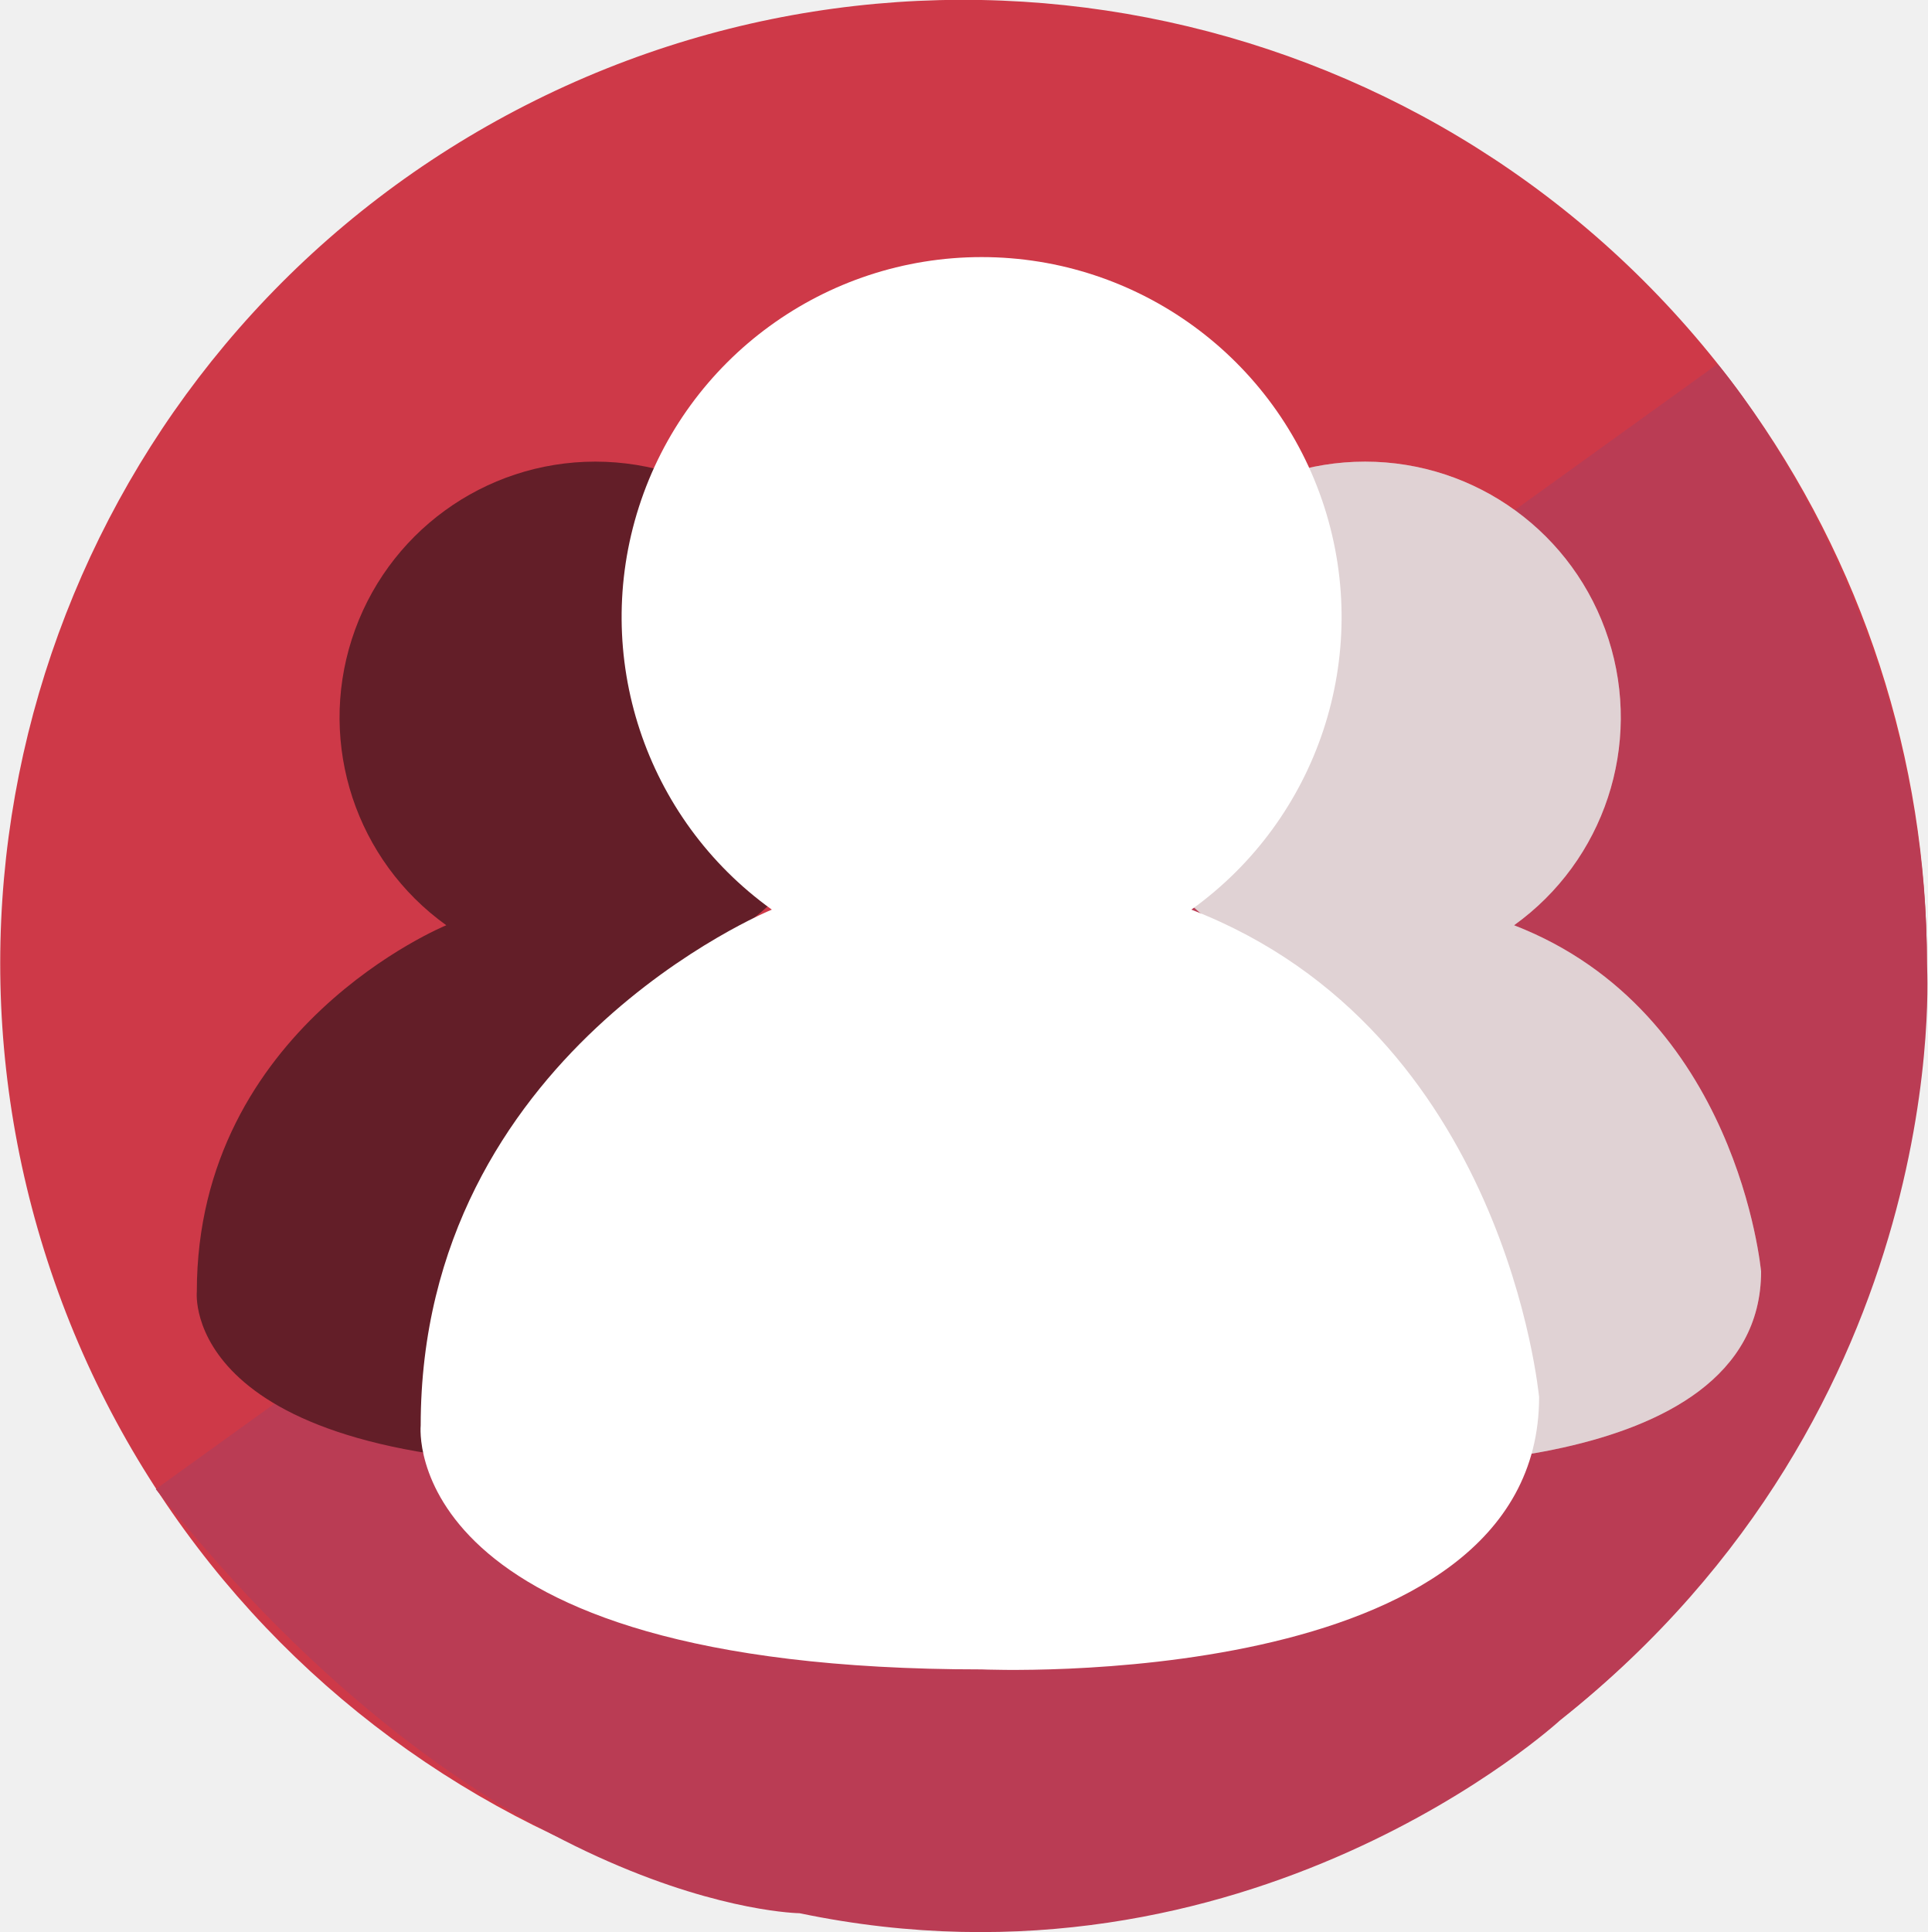
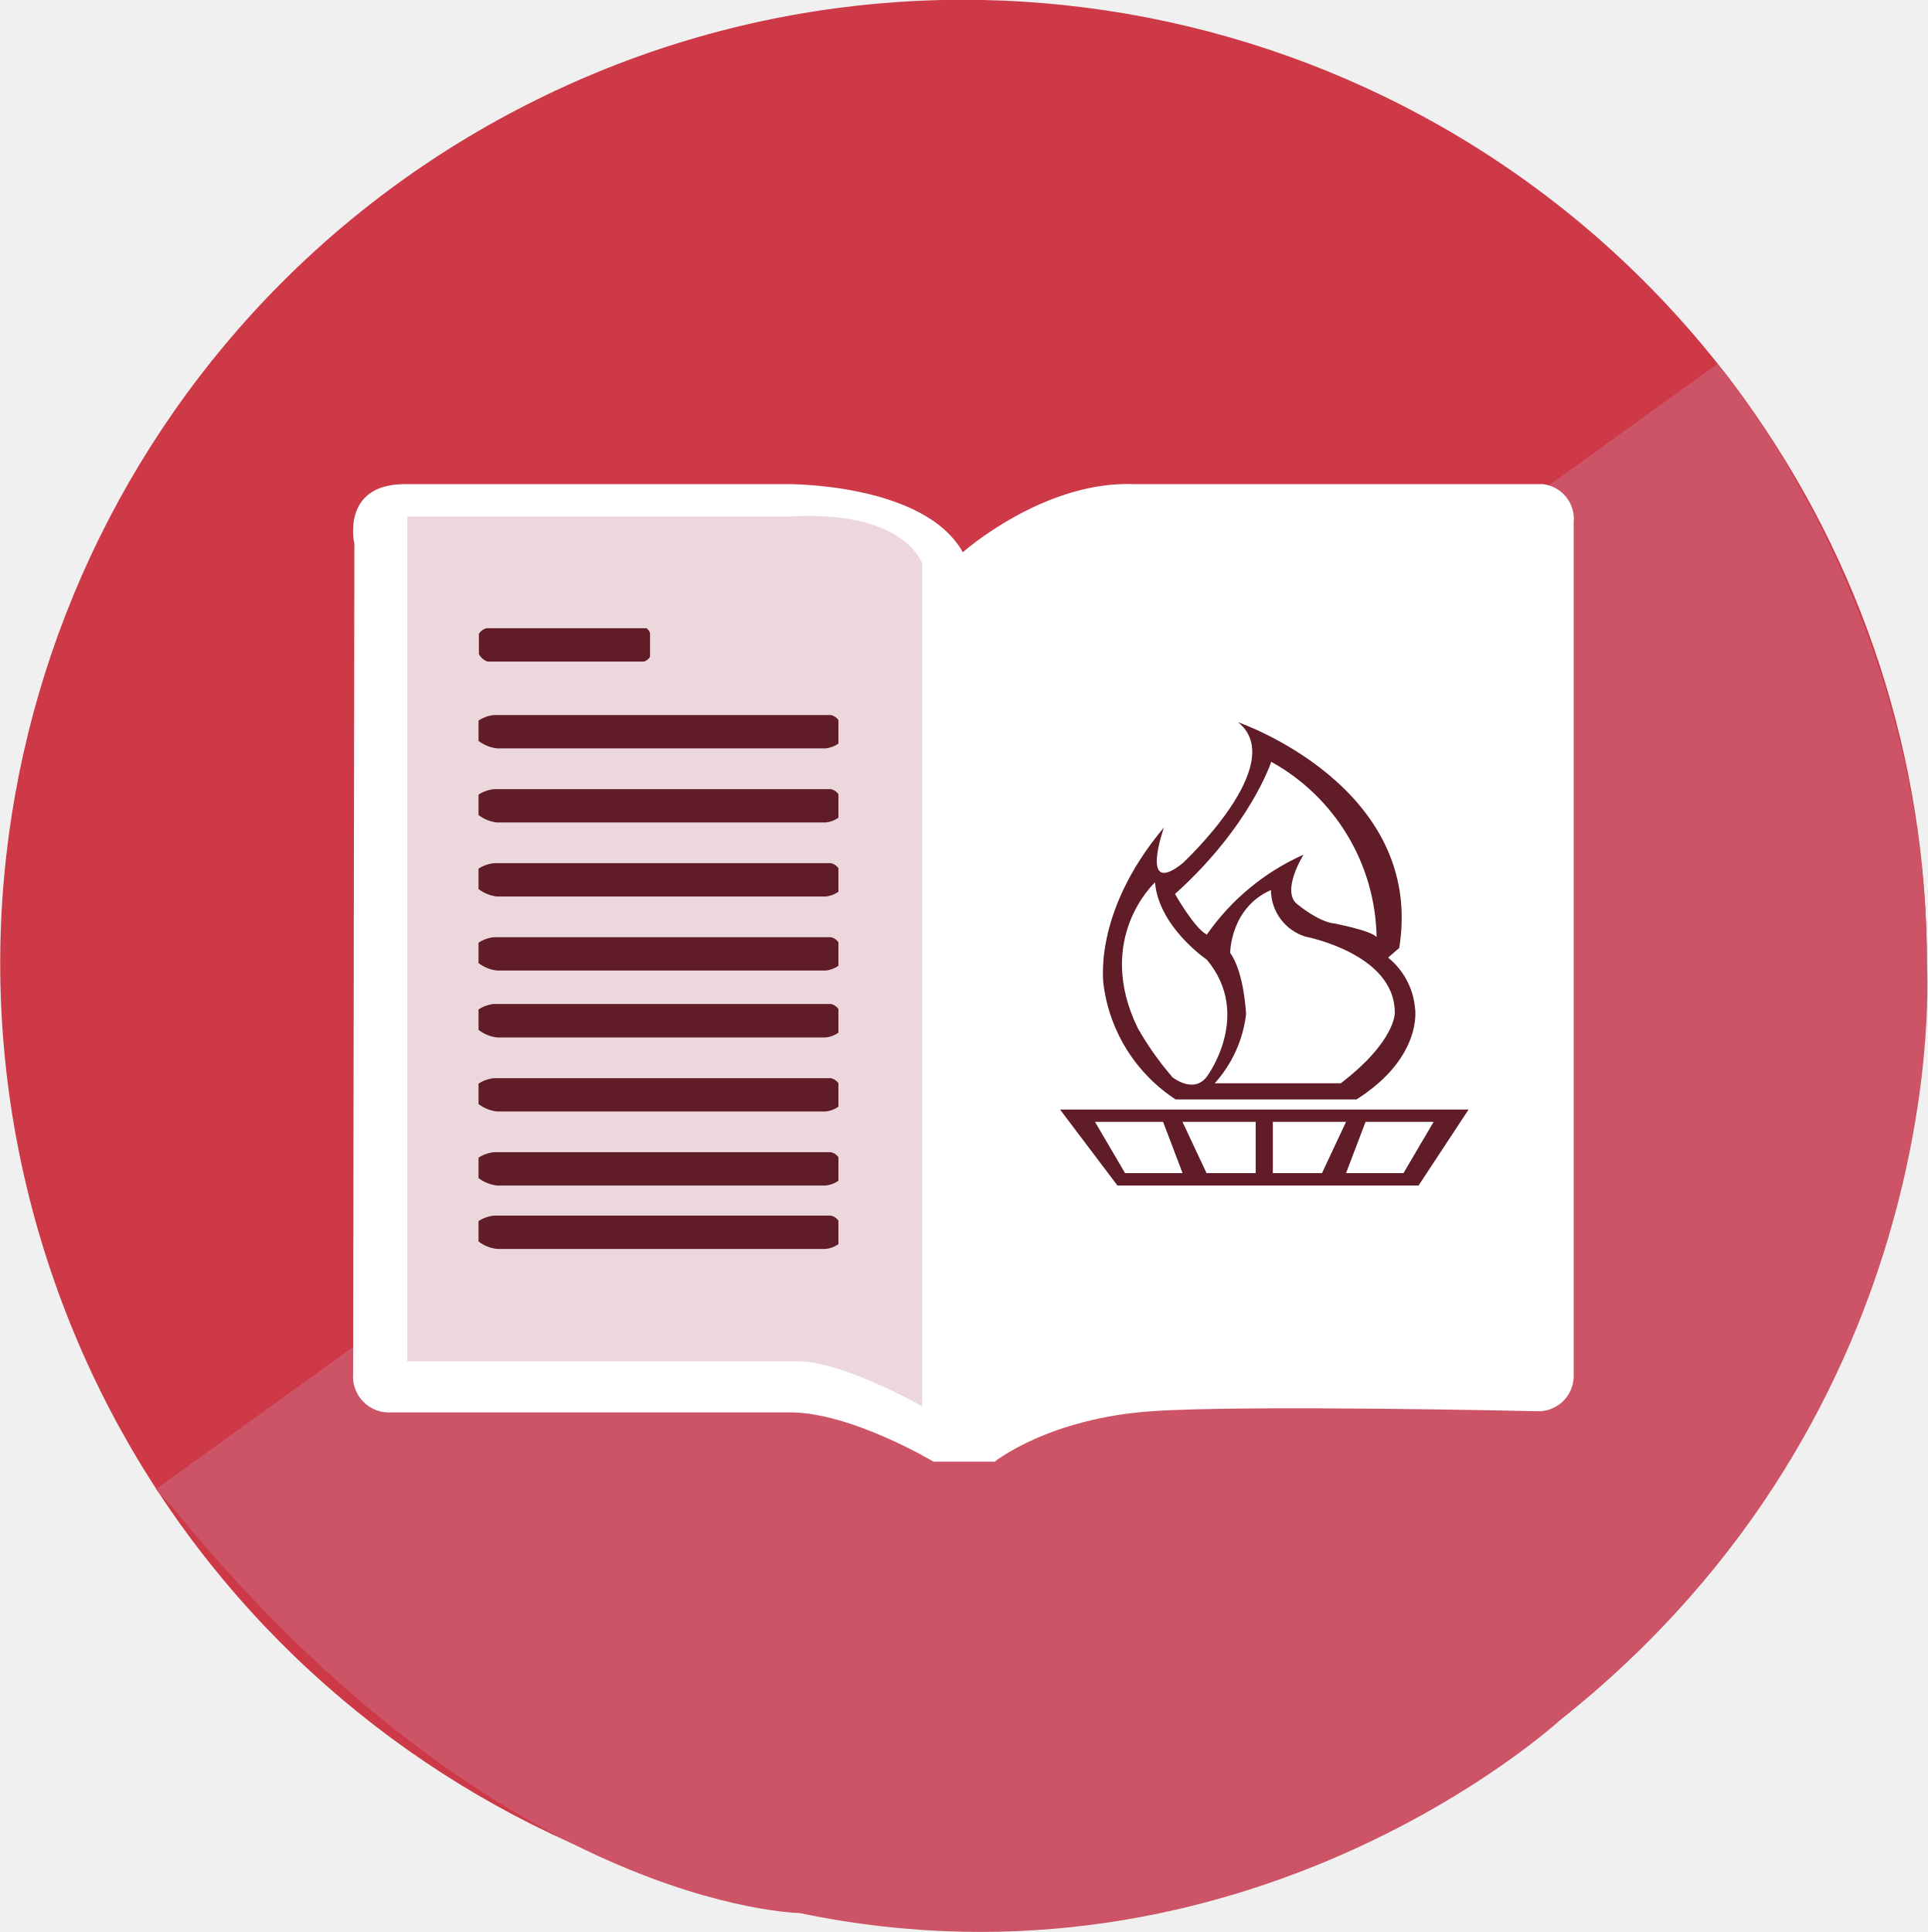
<svg xmlns="http://www.w3.org/2000/svg" id="Layer_1" data-name="Layer 1" viewBox="0 0 214.56 215.05">
  <defs>
-     <style>.cls-1{fill:#ce3948;}.cls-2{fill:#ba3c54;}.cls-3{fill:#fff;}.cls-4,.cls-5{fill:#631e28;}.cls-5{opacity:0.2;}</style>
+     <style>.cls-1{fill:#ce3948;}.cls-2{fill:#cc5466;}.cls-3{fill:#fff;}.cls-4{fill:#9b374e;opacity:0.2;}.cls-5{fill:#601d27;}</style>
  </defs>
-   <path class="cls-1" d="M694.21,368.73a107.23,107.23,0,1,1-20.51-63.1A107.25,107.25,0,0,1,694.21,368.73Z" transform="translate(-479.71 -261.48)" />
-   <path class="cls-2" d="M497.05,427.24L670.9,302s23.31,27,23.31,66.75c0,0,3.34,49.17-40.83,84.21,0,0-34.65,31.93-84.66,21.48,0,0-33.43-.37-69.78-44.87" transform="translate(-479.71 -261.48)" />
-   <path class="cls-3" d="M648.25,364.47h0a28.47,28.47,0,1,0-33.18,0h0s-27.77,11.32-27.77,40.8c0,0-2,19.28,44.37,19.28,0,0,44.08,2,44.08-21.55C675.73,403,673.21,374.13,648.25,364.47Z" transform="translate(-479.71 -261.48)" />
-   <path class="cls-4" d="M562.57,364.47h0a28.47,28.47,0,1,0-33.18,0h0s-27.77,11.32-27.77,40.8c0,0-2,19.28,44.37,19.28,0,0,44.08,2,44.08-21.55C590.05,403,587.53,374.13,562.57,364.47Z" transform="translate(-479.71 -261.48)" />
-   <path class="cls-5" d="M648.25,364.47h0a28.47,28.47,0,1,0-33.18,0h0s-27.77,11.32-27.77,40.8c0,0-2,19.28,44.37,19.28,0,0,44.08,2,44.08-21.55C675.73,403,673.21,374.13,648.25,364.47Z" transform="translate(-479.71 -261.48)" />
-   <path class="cls-3" d="M612.33,362.73h0a40.07,40.07,0,1,0-46.7,0h0s-39.09,15.93-39.09,57.43c0,0-2.79,27.14,62.45,27.14,0,0,62.05,2.79,62.05-30.33C651,417,647.46,376.33,612.33,362.73Z" transform="translate(-479.71 -261.48)" />
+   <path class="cls-1" d="M712.5,373A107.23,107.23,0,1,1,692,309.86,107.25,107.25,0,0,1,712.5,373Z" transform="translate(-498 -265.7)" />
+   <path class="cls-2" d="M515.35,431.46L689.19,306.2s23.31,27,23.31,66.75c0,0,3.34,49.17-40.83,84.21,0,0-34.65,31.93-84.66,21.48,0,0-33.33-.48-69.68-45" transform="translate(-498 -265.7)" />
+   <path class="cls-3" d="M537.45,326.26s-1.57-6.67,5.62-6.67h42.63s15.17-.13,19.48,7.58c0,0,9-8,19.09-7.58h45.51a3.91,3.91,0,0,1,3.4,4.27v95a3.93,3.93,0,0,1-4.18,3.92s-32.1-.73-42.76,0c-11.51.78-17.52,5.62-17.52,5.62h-6.8s-9.15-5.49-16-5.49H541.64a4,4,0,0,1-4.33-4.32Z" transform="translate(-498 -265.7)" />
+   <path class="cls-4" d="M543.34,327V323.2H586s11.51-1.13,14.65,5.15v93.89s-9.15-5.23-14.12-5H543.34V323.2" transform="translate(-498 -265.7)" />
+   <path class="cls-5" d="M552.27,339.34h17.42a1.21,1.21,0,0,0,.67-0.53v-2.63a1,1,0,0,0-.39-0.55H552.13a1.47,1.47,0,0,0-.82.61v2.27A1.77,1.77,0,0,0,552.27,339.34Z" transform="translate(-498 -265.7)" />
+   <path class="cls-5" d="M553.33,349h36.59a3,3,0,0,0,1.41-.53v-2.63a1.46,1.46,0,0,0-.82-0.55H553a3.87,3.87,0,0,0-1.73.61v2.27A4.12,4.12,0,0,0,553.33,349Z" transform="translate(-498 -265.7)" />
+   <path class="cls-5" d="M553.33,357.25h36.59a3,3,0,0,0,1.41-.53v-2.63a1.46,1.46,0,0,0-.82-0.55H553a3.87,3.87,0,0,0-1.73.61v2.27A4.12,4.12,0,0,0,553.33,357.25Z" transform="translate(-498 -265.7)" />
+   <path class="cls-5" d="M553.33,365.49h36.59a3,3,0,0,0,1.41-.53v-2.63a1.46,1.46,0,0,0-.82-0.55H553a3.87,3.87,0,0,0-1.73.61v2.27A4.12,4.12,0,0,0,553.33,365.49Z" transform="translate(-498 -265.7)" />
+   <path class="cls-5" d="M553.33,373.73h36.59a3,3,0,0,0,1.41-.53v-2.63a1.46,1.46,0,0,0-.82-0.55H553a3.87,3.87,0,0,0-1.73.61v2.27A4.12,4.12,0,0,0,553.33,373.73Z" transform="translate(-498 -265.7)" />
+   <path class="cls-5" d="M553.33,381.18h36.59a3,3,0,0,0,1.41-.53V378a1.46,1.46,0,0,0-.82-0.55H553a3.87,3.87,0,0,0-1.73.61v2.27A4.12,4.12,0,0,0,553.33,381.18Z" transform="translate(-498 -265.7)" />
+   <path class="cls-5" d="M553.33,389.42h36.59a3,3,0,0,0,1.41-.53v-2.63a1.46,1.46,0,0,0-.82-0.55H553a3.87,3.87,0,0,0-1.73.61v2.27A4.12,4.12,0,0,0,553.33,389.42Z" transform="translate(-498 -265.7)" />
+   <path class="cls-5" d="M553.33,397.66h36.59a3,3,0,0,0,1.41-.53v-2.63a1.46,1.46,0,0,0-.82-0.55H553a3.87,3.87,0,0,0-1.73.61v2.27A4.12,4.12,0,0,0,553.33,397.66Z" transform="translate(-498 -265.7)" />
+   <path class="cls-5" d="M553.33,404.72h36.59a3,3,0,0,0,1.41-.53v-2.63a1.46,1.46,0,0,0-.82-0.55H553a3.87,3.87,0,0,0-1.73.61v2.27A4.12,4.12,0,0,0,553.33,404.72Z" transform="translate(-498 -265.7)" />
+   <path class="cls-5" d="M655.52,377.93a8.17,8.17,0,0,0-3-5.64l1.24-1.07c2.89-18-17.94-25.13-17.94-25.13,5.78,4.64-6.19,15.71-6.19,15.71-4.85,3.85-2.06-4-2.06-4-8.15,9.69-6.7,17.7-6.7,17.7a18,18,0,0,0,8,12.58H649C656.45,383.35,655.52,377.93,655.52,377.93Zm-16-27.43A22.75,22.75,0,0,1,651.24,370c-0.69-.75-4.72-1.51-4.72-1.51-1.77-.2-4-2.06-4-2.06-2.06-1.38.59-5.6,0.59-5.6a26,26,0,0,0-10.77,8.9c-1.38-.69-3.54-4.52-3.54-4.52C637.23,357.62,639.51,350.49,639.51,350.49Zm-11.09,35a33.84,33.84,0,0,1-3.78-5.37c-4.87-10,1.92-16.21,1.92-16.21,0.44,5,5.78,8.61,5.78,8.61,5.12,6.16,0,13,0,13C630.82,387.56,628.42,385.53,628.42,385.53Zm18.79,0.78h-14a13.91,13.91,0,0,0,3.49-7.69s-0.2-4.66-1.77-6.82c0,0,0-5,4.54-7a5.44,5.44,0,0,0,3.86,5.19s9.87,1.88,9.92,8.38C653.3,378.37,653.4,381.59,647.21,386.31Z" transform="translate(-498 -265.7)" />
+   <path class="cls-5" d="M616,389.2l6.39,8.46h33.52l5.57-8.46H616Zm7.24,7.08-3.35-5.71h7.58l2.17,5.71h-6.39Zm14.54,0h-5.47l-2.68-5.71h8.15v5.71Zm1.91,0v-5.71h8.15l-2.68,5.71h-5.47Zm14.54,0h-6.39l2.17-5.71h7.58Z" transform="translate(-498 -265.7)" />
</svg>
